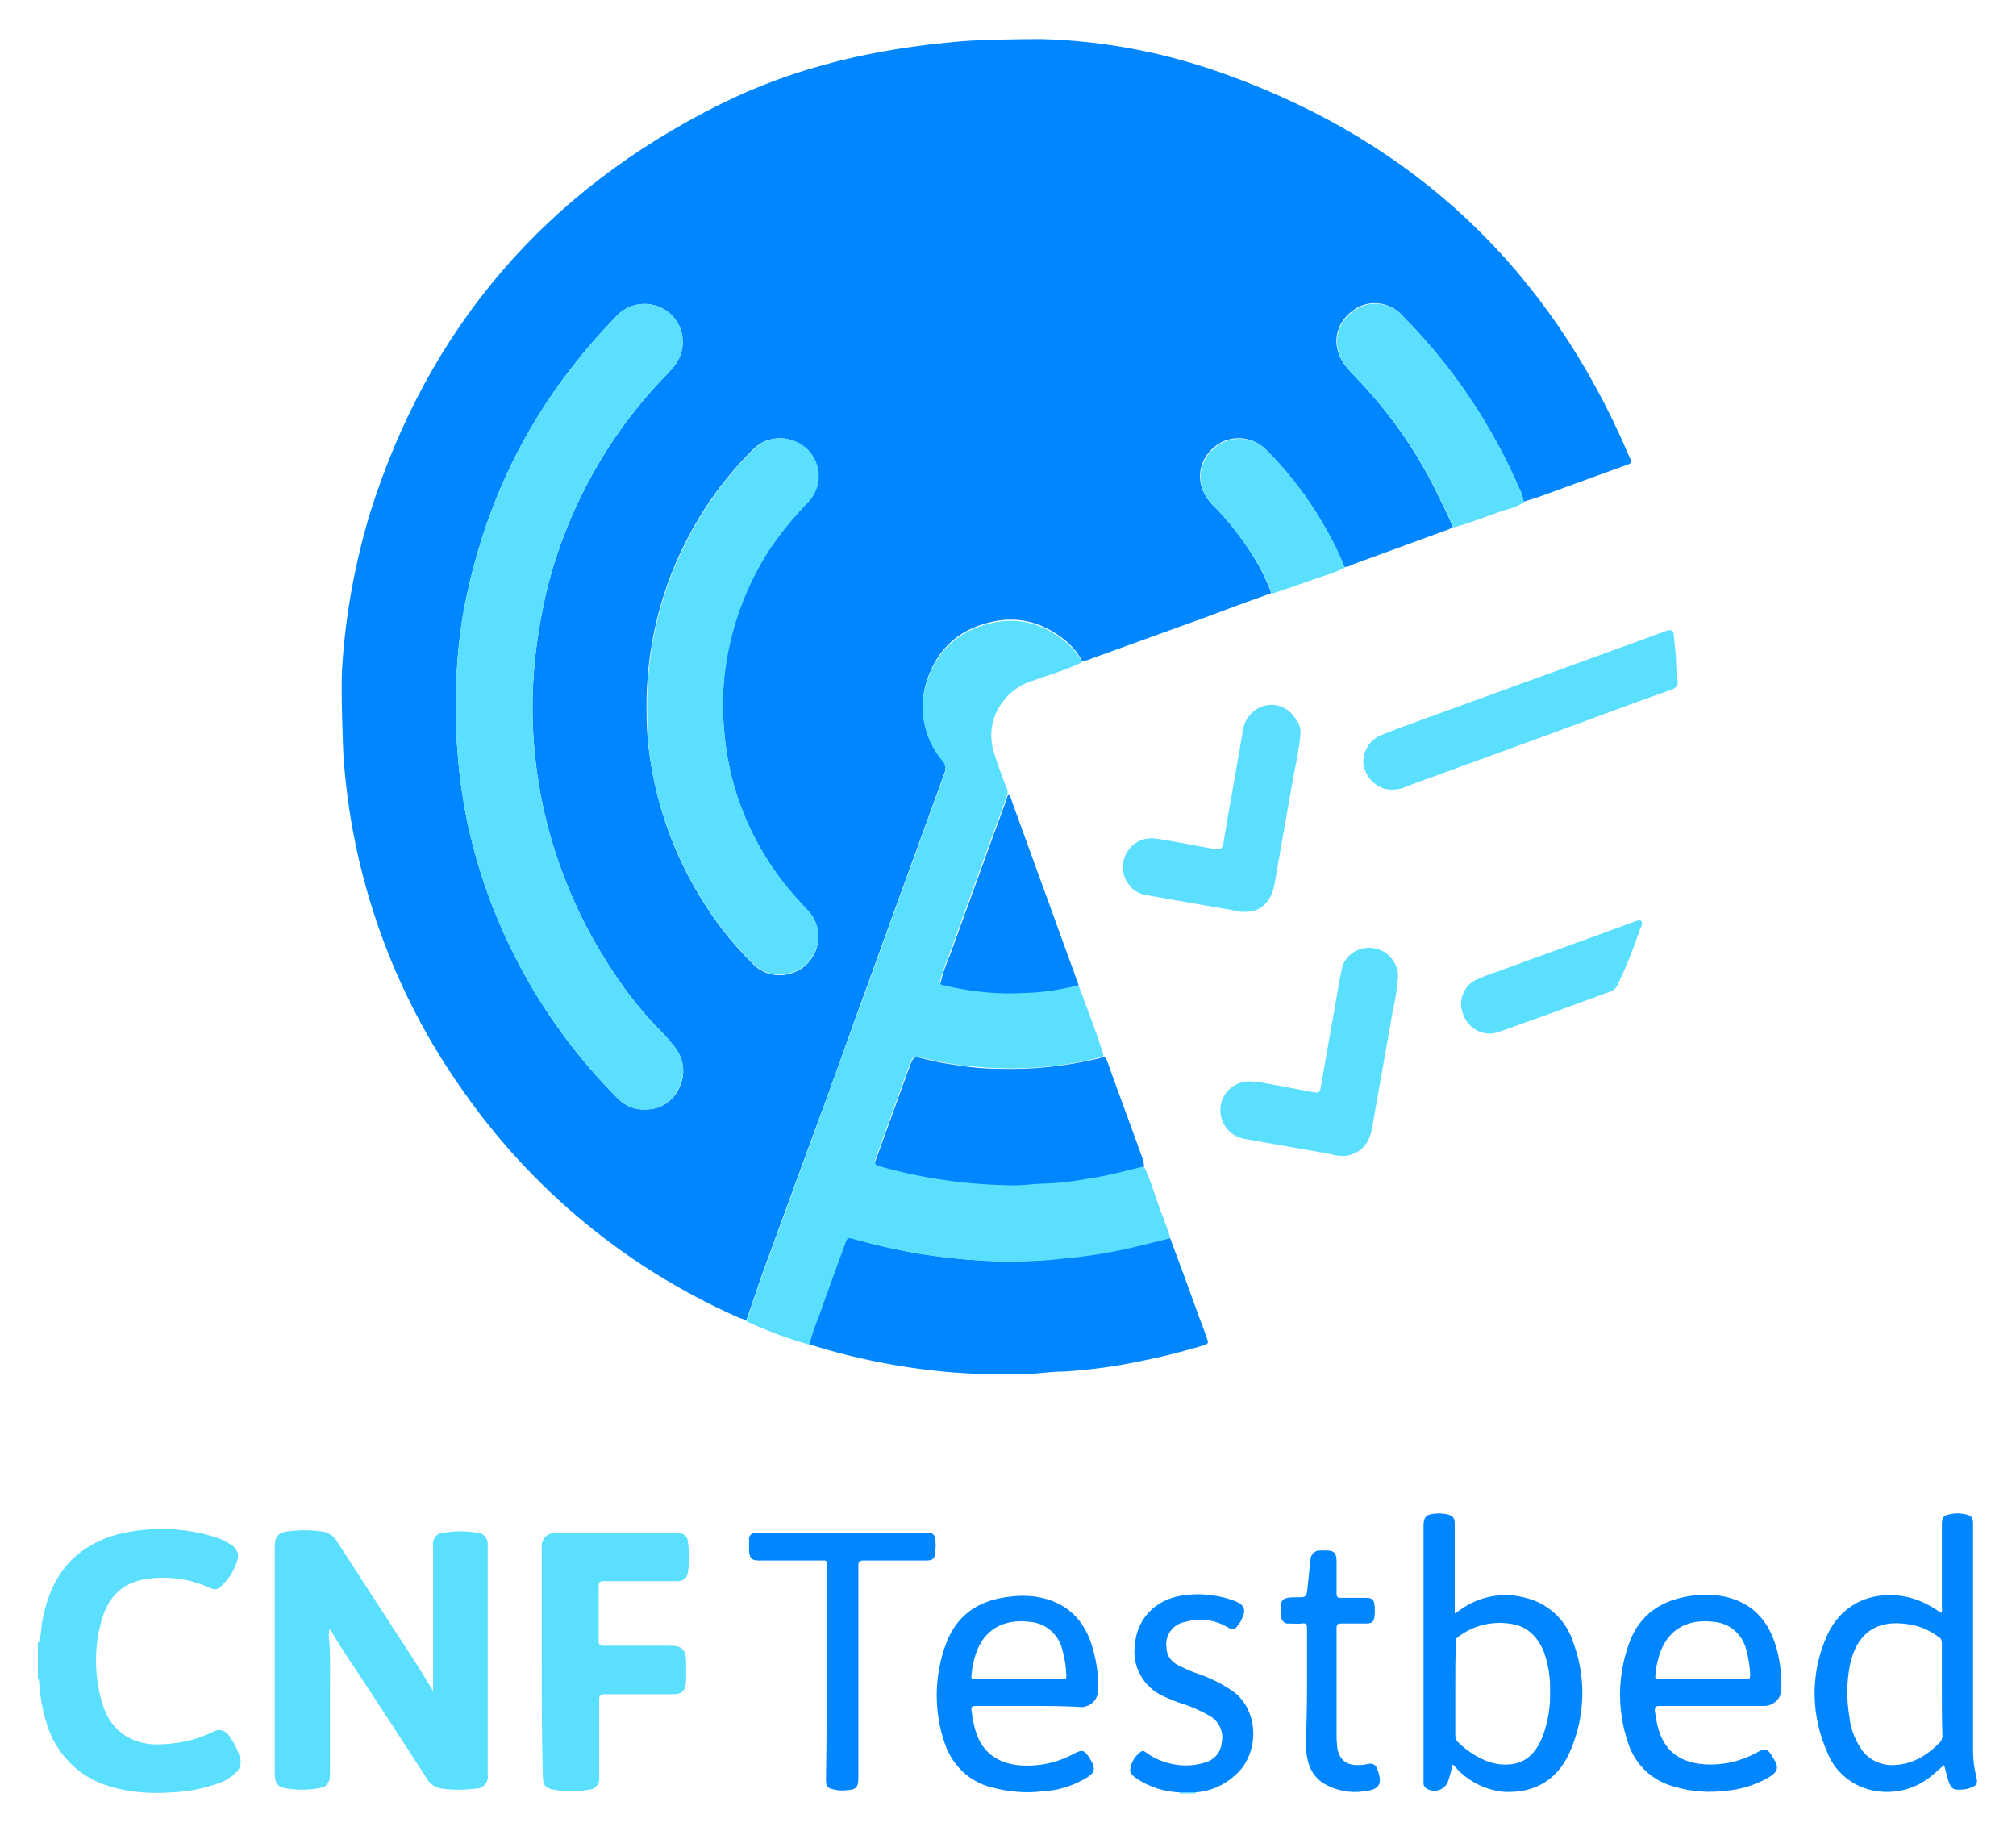
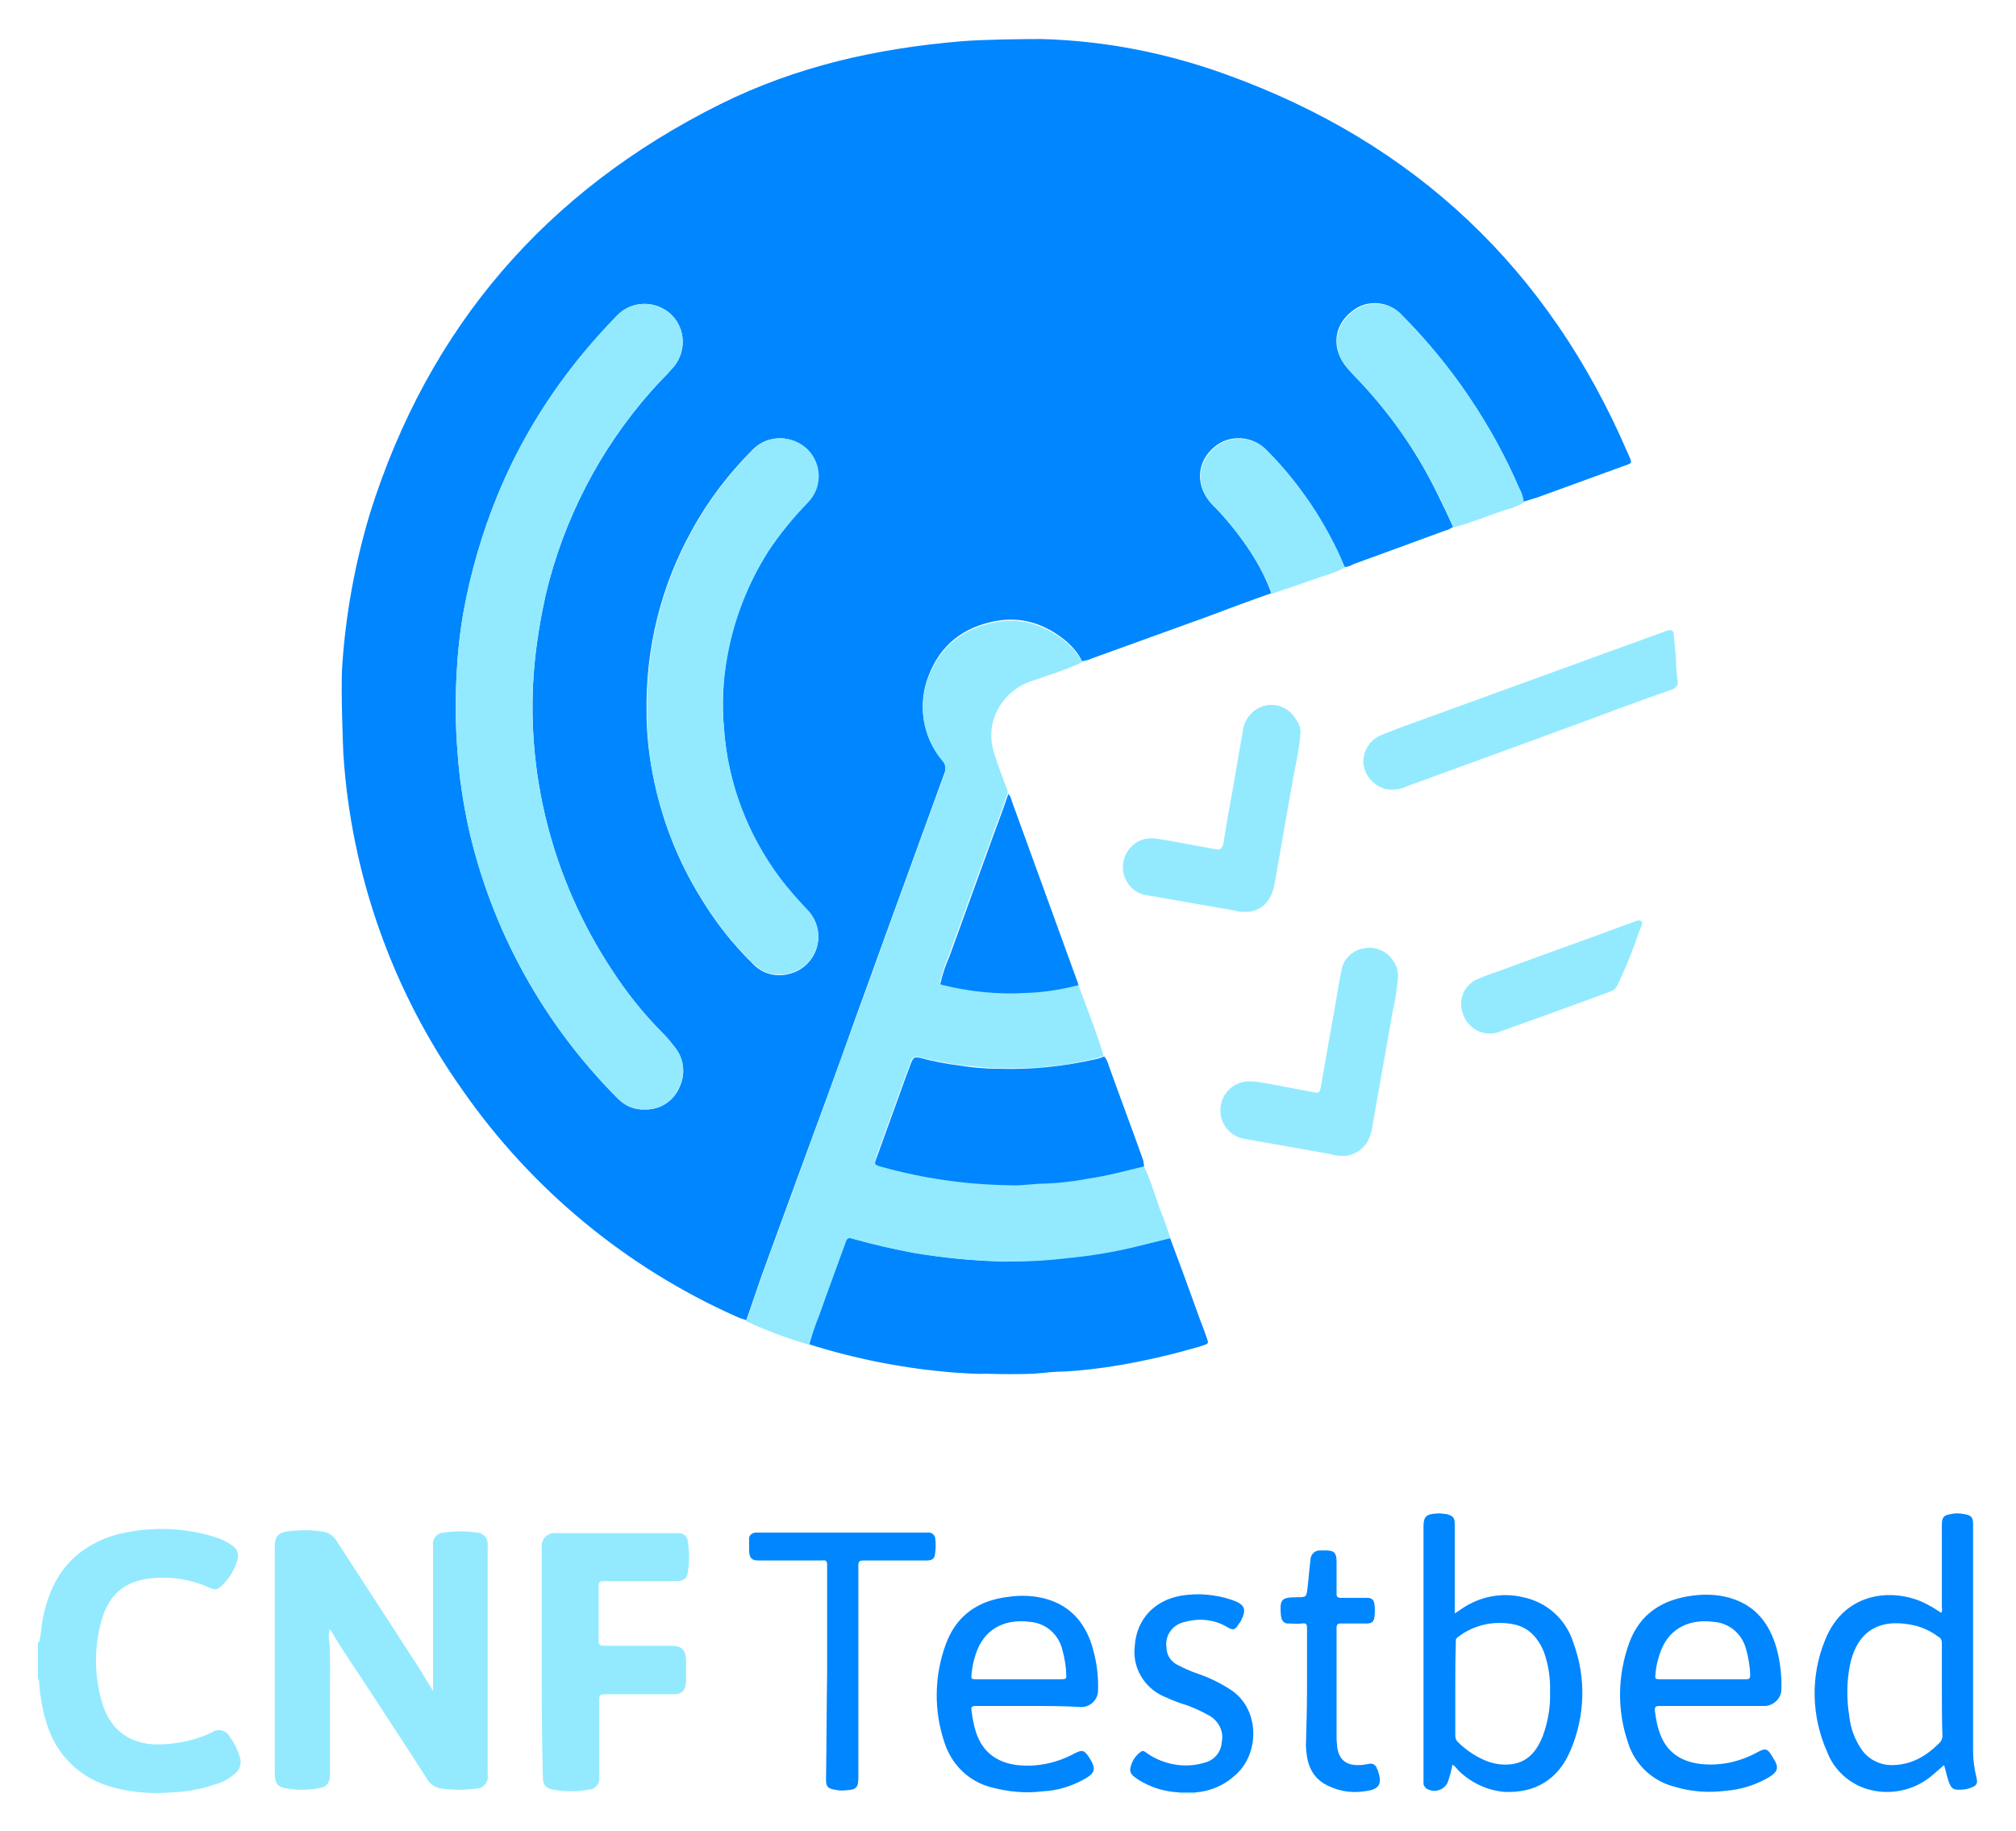
<svg xmlns="http://www.w3.org/2000/svg" version="1.1" id="Layer_1" x="0px" y="0px" viewBox="0 0 361.7 328.4" style="enable-background:new 0 0 361.7 328.4;" xml:space="preserve">
  <style type="text/css">
- 	.st0{fill:#5BDFFF;}
+ 	.st0{fill:#93EAFF;}
	.st1{fill:#0086FF;}
	.st2{fill:none;}
</style>
  <path class="st0" d="M7,294.6c0.3-1.1,0.4-2.2,0.5-3.3c0.8-4.6,2.4-8.9,6-12.1c2.5-2.2,5.7-3.7,9-4.3c5.4-1.1,10.9-0.8,16.1,0.8  c1,0.3,2,0.8,2.9,1.4c1.1,0.6,1.5,1.9,1,3c-0.5,1.6-1.4,3-2.5,4.1c-1,1-1.3,1.1-2.6,0.5c-2.7-1.2-5.7-1.8-8.7-1.7  c-5.6,0.1-9.3,2.4-10.7,8.5c-1.2,4.8-1,9.8,0.5,14.5c1.5,4.4,4.9,6.8,9.5,6.9c3.5,0,7-0.7,10.1-2.2c1-0.7,2.3-0.4,3,0.6  c0,0.1,0.1,0.1,0.1,0.2c0.9,1.2,1.5,2.5,1.9,3.9c0.2,0.8,0,1.7-0.6,2.4c-1,1-2.3,1.8-3.7,2.2c-2.6,0.9-5.3,1.4-8,1.5  c-3.8,0.3-7.6,0-11.2-1.1c-5.4-1.6-9.6-5.8-11.2-11.2c-0.8-2.4-1.2-5-1.4-7.5c0-0.2,0.1-0.4-0.2-0.5V294.6z M214.5,321.5  c0,0.1,0,0.1,0,0.2h-2.9c0,0,0-0.1,0-0.1c0,0,0,0,0-0.1C212.6,321.5,213.5,321.5,214.5,321.5L214.5,321.5z M77.7,303.3v-4.9  c0-7,0-14.1,0-21.1c-0.2-1.1,0.5-2.2,1.7-2.4c0.1,0,0.2,0,0.3,0c1.9-0.3,3.9-0.3,5.8,0c1.2,0,2.1,1,2,2.2c0,0.1,0,0.2,0,0.2  c0,13.7,0,27.4,0,41.1c0.2,1.1-0.6,2.2-1.7,2.4c-0.1,0-0.2,0-0.3,0c-2.1,0.3-4.3,0.3-6.4,0c-1.1-0.2-2.1-0.9-2.6-1.9  c-3.5-5.5-7.1-10.9-10.6-16.3c-2.2-3.4-4.5-6.6-6.5-10.1c-0.1-0.1-0.2-0.2-0.3-0.3c-0.1,0.8-0.2,1.6,0,2.3c0.2,3.1,0.1,6.2,0.1,9.4  c0,4.8,0,9.6,0,14.3c0,1.7-0.6,2.4-2.3,2.6c-1.8,0.3-3.6,0.3-5.4,0c-1.6-0.2-2.2-0.9-2.2-2.6c0-13.6,0-27.3,0-40.9  c0-1.6,0.6-2.4,2.2-2.6c2.1-0.3,4.2-0.3,6.2,0c1.1,0.1,2.1,0.7,2.7,1.7c4.9,7.5,9.7,15,14.6,22.5C75.9,300.4,76.8,301.8,77.7,303.3z   M97.2,298.1c0-6.8,0-13.6,0-20.4c-0.1-0.7,0.1-1.4,0.6-2c0.5-0.5,1.2-0.8,1.9-0.7c7.3,0,14.6,0,21.9,0c0.9-0.1,1.7,0.5,1.8,1.4v0  l0,0c0.3,1.9,0.3,3.8,0,5.7c-0.2,1.1-0.8,1.5-2,1.5c-4.4,0-8.7,0-13.1,0c-0.7,0-0.9,0.2-0.9,0.9c0,3.3,0,6.5,0,9.8  c0,0.7,0.2,0.9,0.9,0.9c4,0,8.1,0,12.1,0c1.9,0,2.6,0.7,2.7,2.6c0,1.3,0,2.5,0,3.8c-0.1,1.7-0.8,2.3-2.4,2.3c-4.1,0-8.1,0-12.2,0  c-0.8,0-1,0.2-1,1c0,4.6,0,9.2,0,13.8c0.2,1.1-0.6,2.1-1.6,2.3c-0.1,0-0.1,0-0.2,0c-2.1,0.4-4.3,0.4-6.5,0c-1.4-0.3-1.8-0.9-1.8-2.3  C97.2,311.7,97.2,304.9,97.2,298.1L97.2,298.1z" />
  <path class="st1" d="M348.3,289.3c0.1-0.3,0.2-0.6,0.1-0.9c0-5,0-10,0-14.9c0-1.3,0.3-1.7,1.5-1.9c0.8-0.2,1.7-0.2,2.6,0  c1.2,0.2,1.5,0.6,1.5,1.8c0,5,0,10,0,15c0,8.5,0,17.1,0,25.6c0,1.6,0.2,3.2,0.6,4.8c0.3,1.2,0,1.5-1.1,1.9c-0.5,0.2-1.1,0.3-1.6,0.3  c-1.4,0.1-1.8-0.1-2.3-1.5c-0.3-0.9-0.5-1.9-0.8-2.9c-0.8,0.7-1.5,1.3-2.2,1.9c-3.2,2.7-7.6,3.6-11.6,2.4c-3.3-1-6-3.5-7.2-6.7  c-2.8-6.3-3-13.5-0.4-19.9c3.6-9.3,13.1-9.5,18.6-6.4C346.8,288.3,347.5,288.8,348.3,289.3L348.3,289.3z M348.4,303  c0-2.8,0-5.6,0-8.3c0-0.5-0.2-0.9-0.6-1.1c-1.2-0.9-2.6-1.6-4.1-2c-5.9-1.4-10.4,0.4-11.8,7.1c-0.6,3-0.6,6.2-0.1,9.2  c0.2,2,0.9,3.9,2,5.6c1.2,2,3.5,3.2,5.9,3.1c3.4-0.1,6-1.7,8.3-4c0.3-0.3,0.5-0.8,0.5-1.2C348.4,308.5,348.4,305.7,348.4,303  L348.4,303z M260.6,316.5c-0.2,1.1-0.5,2.2-0.9,3.3c-0.7,1.3-2.3,1.8-3.6,1.1c-0.1,0-0.2-0.1-0.3-0.2c-0.2-0.2-0.4-0.5-0.4-0.7  c0-0.3,0-0.7,0-1c0-15.1,0-30.2,0-45.3c0-1.6,0.5-2.1,2.1-2.2c0.7-0.1,1.4,0,2.1,0.1c1.1,0.3,1.4,0.6,1.4,1.8c0,5,0,10,0,15v1  c0.6-0.4,1.1-0.7,1.5-1c3.2-2.1,7.1-2.8,10.8-1.9c4.3,0.9,7.7,4,9,8.2c2.3,6.2,2.1,13.1-0.5,19.2c-2.2,5.3-6.4,7.8-12,7.5  c-3.1-0.3-6-1.7-8.2-3.9C261.3,317.1,261,316.8,260.6,316.5z M261.1,302.9c0,2.8,0,5.6,0,8.4c0,0.4,0.1,0.8,0.4,1.1  c1.4,1.4,3,2.5,4.8,3.3c1.6,0.7,3.4,1,5.2,0.7c2.8-0.5,4.3-2.5,5.3-5c0.9-2.5,1.4-5.2,1.3-7.9c0.1-2.5-0.3-4.9-1.1-7.2  c-1-2.4-2.6-4.3-5.2-4.9c-3.6-0.8-7.4,0-10.3,2.3c-0.4,0.3-0.3,0.6-0.3,1C261.1,297.4,261.1,300.1,261.1,302.9L261.1,302.9z   M184.9,306c-3.3,0-6.6,0-9.9,0c-0.6,0-0.8,0.2-0.7,0.8c0.2,1.6,0.5,3.2,1.1,4.7c1.3,3.1,3.8,4.7,7.1,5.1c3.6,0.4,7.2-0.4,10.3-2.1  c1.4-0.7,1.7-0.6,2.6,0.7c1.3,2.1,1.2,2.8-1,4c-2.2,1.2-4.7,2-7.3,2.1c-3.1,0.4-6.2,0.1-9.2-0.7c-4-1-7.1-4-8.4-7.9  c-2-5.8-1.9-12.1,0.2-17.8c1.9-5.2,5.9-7.9,11.4-8.5c2.2-0.3,4.5-0.2,6.6,0.4c4.6,1.3,7.2,4.6,8.4,9c0.7,2.5,1,5,0.9,7.6  c-0.1,1.5-1.3,2.7-2.9,2.8C191.2,306,188,306,184.9,306L184.9,306z M182.8,301.2c2.6,0,5.2,0,7.8,0c0.5,0,0.8-0.1,0.7-0.7  c0-1.5-0.3-3.1-0.7-4.6c-0.7-2.8-3-4.8-5.9-5c-4-0.5-7.6,0.9-9.3,4.9c-0.6,1.5-1,3.1-1.1,4.7c-0.1,0.6,0.1,0.7,0.7,0.7  C177.6,301.2,180.2,301.2,182.8,301.2L182.8,301.2z M307.5,306c-3.3,0-6.5,0-9.8,0c-0.7,0-0.8,0.2-0.8,0.8c0.2,1.6,0.5,3.2,1.1,4.6  c1.3,3.1,3.8,4.6,7.1,5c3.6,0.4,7.1-0.4,10.2-2.1c1.5-0.8,1.8-0.7,2.7,0.8c1.3,2,1.1,2.7-1,3.9c-2.2,1.2-4.7,2-7.3,2.2  c-3.1,0.4-6.2,0.2-9.2-0.7c-4-1-7.2-4-8.4-7.9c-2-5.8-1.9-12.1,0.2-17.9c1.9-5.2,5.9-7.8,11.4-8.5c2.2-0.3,4.5-0.2,6.6,0.4  c4.6,1.3,7.1,4.5,8.4,8.9c0.7,2.5,1,5.1,0.9,7.7c-0.1,1.5-1.4,2.7-2.9,2.8C313.8,306,310.7,306,307.5,306z M305.5,301.2  c2.6,0,5.2,0,7.8,0c0.5,0,0.7-0.1,0.7-0.7c0-1.5-0.3-3.1-0.7-4.6c-0.7-2.8-3-4.8-5.9-5c-4-0.5-7.6,0.9-9.3,4.9  c-0.6,1.5-1,3.1-1.1,4.7c-0.1,0.6,0.1,0.7,0.7,0.7C300.3,301.2,302.9,301.2,305.5,301.2L305.5,301.2z M148.4,300  c0-6.4,0-12.9,0-19.3c0-0.7-0.2-0.9-0.9-0.8c-3.8,0-7.6,0-11.4,0c-1.2,0-1.6-0.4-1.7-1.6c0-0.7,0-1.4,0-2.1  c-0.1-0.7,0.4-1.2,1.1-1.3c0.1,0,0.2,0,0.3,0c10.2,0,20.4,0,30.7,0c0.6-0.1,1.2,0.4,1.3,1c0,0,0,0.1,0,0.1c0.1,0.8,0.1,1.6,0,2.4  c-0.1,1.2-0.4,1.5-1.7,1.5c-3.7,0-7.4,0-11.2,0c-0.7,0-0.9,0.2-0.9,0.9c0,12.7,0,25.4,0,38.1c0,1.7-0.4,2.1-2,2.2  c-0.8,0.1-1.5,0.1-2.3-0.1c-1.2-0.2-1.5-0.6-1.5-1.8C148.3,312.8,148.3,306.4,148.4,300L148.4,300z M214.5,321.5c-1,0-1.9,0-2.9,0  c-2.6-0.1-5.2-0.9-7.4-2.3c-0.7-0.5-1.6-1-1.4-2c0.2-1.2,0.9-2.3,1.9-3c0.4-0.3,0.7,0,1,0.2c1.5,1.1,3.3,1.8,5.1,2.1  c1.7,0.3,3.5,0.2,5.2-0.3c1.8-0.4,3.1-1.9,3.2-3.7c0.4-1.9-0.5-3.7-2.1-4.7c-1.6-0.9-3.3-1.7-5-2.2c-1.2-0.4-2.4-0.9-3.5-1.4  c-3.4-1.6-5.5-5.2-5-9c0.3-4.7,3.5-8.2,8.4-9c3-0.5,6.2-0.2,9.1,0.8c2.3,0.8,2.6,1.7,1.5,3.8c-0.1,0.2-0.2,0.3-0.3,0.4  c-0.7,1.2-1,1.3-2.2,0.6c-2.2-1.3-4.9-1.6-7.4-0.9c-2.3,0.4-3.8,2.5-3.4,4.7c0,0.1,0,0.1,0,0.2c0.1,1.2,0.8,2.2,1.9,2.8  c1.2,0.6,2.4,1.2,3.7,1.6c2,0.7,3.9,1.6,5.6,2.7c5.6,3.3,5.7,11.8,0.9,15.7C219.5,320.3,217.1,321.3,214.5,321.5z M234.5,302.6  c0-3.5,0-7,0-10.6c0-0.7-0.2-0.9-0.9-0.8c-0.8,0.1-1.6,0-2.4,0c-0.6,0.1-1.2-0.4-1.3-1v0l0,0c0-0.2-0.1-0.4-0.1-0.6  c-0.2-2.7,0.1-3.1,2.8-3.1c1.8,0,1.8,0,2-1.8c0.2-1.6,0.3-3.2,0.5-4.8c0-1,0.7-1.8,1.7-1.8c0.1,0,0.1,0,0.2,0c0.3,0,0.6,0,0.9,0  c1.5,0,1.9,0.5,1.9,2c0,1.9,0,3.8,0,5.8c0,0.5,0.2,0.7,0.7,0.7c1.6,0,3.1,0,4.7,0c0.9,0,1.3,0.3,1.4,1.2c0.1,0.7,0.1,1.5,0,2.2  c-0.1,0.9-0.5,1.2-1.4,1.2c-1.5,0-3.1,0-4.6,0c-0.6,0-0.8,0.2-0.8,0.8c0,6.6,0,13.2,0,19.8c0,0.5,0.1,1,0.1,1.5  c0.3,2.3,1.6,3.4,4,3.3c0.5,0,1.1-0.1,1.6-0.2c0.6-0.2,1.3,0.1,1.5,0.7c0,0.1,0,0.1,0.1,0.2c1,2.6,0.5,3.7-2.3,4  c-2.5,0.4-5.1-0.1-7.3-1.4c-2.5-1.6-3.1-4.1-3.2-6.8C234.4,309.6,234.5,306.1,234.5,302.6L234.5,302.6z" />
  <path class="st2" d="M137.9,99c2.1-3.1,4.4-6.1,7.1-8.8c1.3-1.2,2-3,2-4.8c0-3.8-3.1-6.8-6.9-6.8c-1.8,0-3.5,0.7-4.8,2  c-4.3,4.2-8,9.1-10.9,14.4c-5.6,10-8.4,21.3-8.2,32.8v0c0,3.7,0.3,7.4,1.1,11c1.5,7.9,4.4,15.4,8.6,22.2c2.6,4.3,5.8,8.2,9.3,11.8  c1.7,1.9,4.4,2.6,6.9,1.8c3.6-1.1,5.7-4.9,4.6-8.6c-0.3-1.1-0.9-2.1-1.7-2.9c-1.7-1.8-3.4-3.7-4.9-5.7c-5.8-7.7-9.3-17-10-26.7  c-0.4-4.3-0.2-8.7,0.6-12.9C131.7,111.2,134.2,104.8,137.9,99L137.9,99z" />
  <path class="st2" d="M118.7,185.4c-3.3-3.4-6.3-7.2-9-11.2C99,158,94.1,138.6,95.9,119.2c0.4-4.2,1.1-8.3,2-12.4  c3.2-13.5,9.7-26.1,18.9-36.5c1.3-1.4,2.6-2.7,3.8-4.1c2.6-2.7,2.6-7.1-0.2-9.7c-2.7-2.6-7.1-2.6-9.7,0.2c0,0-0.1,0.1-0.1,0.1  c-3,3.1-5.8,6.3-8.4,9.7c-5.3,6.9-9.7,14.5-13,22.6c-2.7,6.6-4.7,13.4-6,20.5c-0.7,3.9-1.2,7.8-1.3,11.7c-0.2,4.6-0.1,9.2,0.2,13.8  c0.4,4.4,1,8.8,1.9,13.2c4.1,18.5,13.4,35.5,26.9,48.9c1.2,1.3,3,2,4.8,1.9c2.8,0.1,5.3-1.6,6.3-4.2c1.1-2.4,0.6-5.2-1.2-7.1  C120.1,186.9,119.5,186.1,118.7,185.4z" />
  <path class="st2" d="M118.7,185.4c-3.3-3.4-6.3-7.2-9-11.2C99,158,94.1,138.6,95.9,119.2c0.4-4.2,1.1-8.3,2-12.4  c3.2-13.5,9.7-26.1,18.9-36.5c1.3-1.4,2.6-2.7,3.8-4.1c2.6-2.7,2.6-7.1-0.2-9.7c-2.7-2.6-7.1-2.6-9.7,0.2c0,0-0.1,0.1-0.1,0.1  c-3,3.1-5.8,6.3-8.4,9.7c-5.3,6.9-9.7,14.5-13,22.6c-2.7,6.6-4.7,13.4-6,20.5c-0.7,3.9-1.2,7.8-1.3,11.7c-0.2,4.6-0.1,9.2,0.2,13.8  c0.4,4.4,1,8.8,1.9,13.2c4.1,18.5,13.4,35.5,26.9,48.9c1.2,1.3,3,2,4.8,1.9c2.8,0.1,5.3-1.6,6.3-4.2c1.1-2.4,0.6-5.2-1.2-7.1  C120.1,186.9,119.5,186.1,118.7,185.4z" />
  <path class="st2" d="M137.9,99c2.1-3.1,4.4-6.1,7.1-8.8c1.3-1.2,2-3,2-4.8c0-3.8-3.1-6.8-6.9-6.8c-1.8,0-3.5,0.7-4.8,2  c-4.3,4.2-8,9.1-10.9,14.4c-5.6,10-8.4,21.3-8.2,32.8v0c0,3.7,0.3,7.4,1.1,11c1.5,7.9,4.4,15.4,8.6,22.2c2.6,4.3,5.8,8.2,9.3,11.8  c1.7,1.9,4.4,2.6,6.9,1.8c3.6-1.1,5.7-4.9,4.6-8.6c-0.3-1.1-0.9-2.1-1.7-2.9c-1.7-1.8-3.4-3.7-4.9-5.7c-5.8-7.7-9.3-17-10-26.7  c-0.4-4.3-0.2-8.7,0.6-12.9C131.7,111.2,134.2,104.8,137.9,99L137.9,99z" />
  <path class="st1" d="M292.1,81.4c-14.2-33.1-38.2-55.8-72-68c-10.7-3.9-21.9-6.1-33.3-6.4C183.2,7,176,7.1,172.5,7.4  c-15.3,1.3-29.6,4.5-43.3,11.3c-31.3,15.6-52.3,40-62.8,73.3c-2.7,9-4.4,18.2-5,27.5c-0.3,4.1,0.2,15.7,0.2,15.7  C63,157,70.5,178,83.1,195.7c12.3,17.6,29.2,31.6,48.9,40.4c0.6,0.3,1.3,0.5,1.9,0.7c1-2.8,1.9-5.6,2.9-8.4  c2.1-5.8,4.3-11.7,6.4-17.5c3.5-9.5,7-19,10.4-28.6c2.5-6.8,4.9-13.6,7.4-20.4c2.8-7.7,5.6-15.4,8.4-23.1c0.4-0.9,0.3-1.9-0.4-2.6  c-3.5-4.2-4.4-9.9-2.4-15c2.1-5.5,6.2-8.7,12-9.8c4.9-0.9,9.1,0.6,12.8,3.7c1.1,1,2.1,2.1,2.7,3.5c0.6-0.1,1.2-0.2,1.8-0.5  c6.7-2.4,13.5-4.9,20.2-7.3c4-1.5,8-3,12-4.4c-1.2-3.3-2.9-6.3-4.9-9.1c-1.7-2.4-3.6-4.7-5.7-6.8c-2.9-3-2.9-7.1-0.2-9.8  c2.6-2.7,6.8-2.8,9.6-0.3c0.1,0.1,0.2,0.2,0.4,0.4c3.3,3.3,6.2,7,8.7,10.9c2,3.2,3.8,6.5,5.2,10c0.6,0,1.1-0.2,1.6-0.5  c5.5-2,11-4,16.4-6c0.5-0.1,1.1-0.4,1.5-0.7c-0.9-2-1.8-3.9-2.8-5.9c-3.3-6.8-7.5-13-12.5-18.6c-1.2-1.4-2.5-2.6-3.7-4  c-2.8-3.3-2.6-7.5,0.9-10.2c2.7-2.2,6.7-1.8,9,0.8c8.9,9,16,19.5,21,31.1c0.4,0.7,0.6,1.5,0.7,2.3c0.9-0.3,1.7-0.5,2.6-0.8  c5-1.8,10.1-3.7,15.1-5.5C293,83,292.9,83.2,292.1,81.4z M122,194.8c-1,2.6-3.5,4.3-6.3,4.2c-1.8,0.1-3.5-0.6-4.8-1.9  c-13.4-13.4-22.8-30.4-26.9-48.9c-0.9-4.3-1.6-8.7-1.9-13.2c-0.4-4.6-0.4-9.2-0.2-13.8c0.2-3.9,0.6-7.8,1.3-11.7  c1.3-7,3.3-13.9,6-20.5c3.3-8.1,7.7-15.7,13-22.6c2.6-3.4,5.4-6.6,8.4-9.7c2.6-2.8,6.9-2.9,9.7-0.4c2.8,2.6,2.9,6.9,0.4,9.7  c0,0-0.1,0.1-0.1,0.1c-1.2,1.4-2.6,2.7-3.8,4.1c-9.2,10.4-15.7,23-18.9,36.5c-0.9,4.1-1.6,8.3-2,12.4c-1.8,19.4,3.2,38.7,13.9,54.9  c2.6,4,5.6,7.8,9,11.2c0.7,0.7,1.4,1.5,2,2.3C122.6,189.6,123.1,192.4,122,194.8z M129.9,130.8c0.7,9.7,4.2,18.9,10,26.7  c1.5,2,3.2,3.9,4.9,5.7c2.7,2.7,2.7,7,0,9.7c-0.8,0.8-1.8,1.4-2.9,1.7c-2.5,0.8-5.2,0.1-6.9-1.8c-3.6-3.5-6.7-7.5-9.3-11.8  c-4.2-6.8-7.1-14.3-8.6-22.2c-0.7-3.6-1.1-7.3-1.1-11v0c-0.2-11.5,2.6-22.8,8.2-32.8c2.9-5.3,6.6-10.1,10.9-14.4  c2.7-2.7,7-2.6,9.7,0c1.3,1.3,2,3,2,4.8c0,1.8-0.7,3.5-2,4.8c-2.6,2.7-5,5.6-7.1,8.8c-3.6,5.7-6.1,12.1-7.3,18.8  C129.7,122.1,129.5,126.5,129.9,130.8L129.9,130.8z M171.3,246.2c-8.9-0.7-17.7-2.4-26.2-5.1c0.5-1.8,1.1-3.6,1.8-5.3  c1.5-4.2,3-8.5,4.6-12.7c0.4-1.2,0.5-1.2,1.7-0.9c3.6,1,7.3,1.9,10.9,2.5c5,0.9,10.1,1.4,15.2,1.5c4,0.1,8-0.1,11.9-0.6  c4.2-0.4,8.4-1.1,12.6-2.1c2-0.5,4.1-1,6.1-1.5c1.7,4.5,3.4,9.1,5,13.6c0.4,1.2,0.9,2.3,1.3,3.5c0.7,2.1,1,1.8-1.2,2.5  c-3.5,1-7,1.9-10.6,2.6c-4.3,0.9-8.7,1.5-13.2,1.8c-1.9,0-3.4,0.2-5.7,0.4c-2.2,0.1-6.3,0.1-8.6,0  C175.1,246.5,173.3,246.3,171.3,246.2L171.3,246.2z" />
  <path class="st0" d="M210,222.1c-2,0.5-4.1,1-6.1,1.5c-4.1,1-8.3,1.7-12.6,2.1c-4,0.5-7.9,0.6-11.9,0.6c-5.1-0.2-10.2-0.7-15.2-1.5  c-3.7-0.7-7.3-1.5-10.9-2.5c-1.2-0.4-1.3-0.3-1.7,0.9c-1.5,4.2-3.1,8.4-4.6,12.7c-0.7,1.7-1.3,3.5-1.8,5.3  c-3.9-1.1-7.6-2.5-11.3-4.2c1-2.8,1.9-5.6,2.9-8.4c2.1-5.8,4.3-11.7,6.4-17.5c3.5-9.5,6.9-19,10.4-28.6c2.5-6.8,4.9-13.6,7.4-20.4  c2.8-7.7,5.6-15.4,8.4-23.1c0.4-0.9,0.3-1.9-0.4-2.6c-3.5-4.2-4.4-9.9-2.4-15c2.1-5.5,6.2-8.7,12-9.8c4.9-0.9,9.1,0.6,12.8,3.7  c1.1,1,2.1,2.1,2.7,3.5c-2.9,1.4-6,2.3-9.1,3.4c-2.5,0.8-4.6,2.6-5.9,4.9c-1.4,2.5-1.6,5.4-0.7,8.1c0.6,2,1.4,4,2.1,5.9  c0.2,0.4,0.3,0.8,0.3,1.1c-0.8,2.6-1.8,5-2.7,7.5c-2.6,7.2-5.2,14.3-7.8,21.5c-0.7,1.7-1.3,3.4-1.7,5.1c0.2,0.1,0.4,0.2,0.5,0.2  c4.9,1.2,9.9,1.6,14.9,1.4c3.2-0.1,6.3-0.6,9.4-1.4c1.6,4.3,3.3,8.5,4.6,12.9c-0.5,0.2-1.1,0.4-1.6,0.5c-5.7,1.4-11.6,1.9-17.4,1.7  c-2.4-0.1-4.8-0.3-7.1-0.6c-2.2-0.3-4.5-0.8-6.7-1.3c-1.3-0.3-1.4-0.2-1.9,1c-0.3,0.9-0.7,1.8-1,2.7c-1.7,4.7-3.4,9.4-5.1,14.1  c-0.4,1.3-0.4,1.3,0.9,1.7c7.6,2.1,15.4,3.2,23.2,3.3c2.1,0,4.1-0.3,6.1-0.3c2.6-0.1,5.2-0.4,7.8-0.9c3.4-0.5,6.7-1.4,10-2.2  c1.2,2.5,2,5.2,2.9,7.8C208.9,218.7,209.4,220.4,210,222.1L210,222.1z" />
  <path class="st1" d="M205.3,209.2c-3.3,0.8-6.6,1.7-10,2.2c-2.6,0.5-5.2,0.8-7.8,0.9c-2.1,0-4.1,0.4-6.1,0.3  c-7.9-0.1-15.7-1.2-23.2-3.3c-1.4-0.4-1.4-0.4-0.9-1.7c1.7-4.7,3.4-9.4,5.1-14.1c0.3-0.9,0.7-1.8,1-2.7c0.5-1.2,0.6-1.3,1.9-1  c2.2,0.6,4.4,1,6.7,1.3c2.4,0.4,4.7,0.6,7.1,0.6c5.9,0.2,11.7-0.4,17.4-1.7c0.6-0.1,1.1-0.3,1.6-0.5c0.3,0.3,0.5,0.7,0.6,1  c2.1,5.9,4.3,11.7,6.4,17.6C205.2,208.5,205.2,208.9,205.3,209.2L205.3,209.2z" />
  <path class="st0" d="M301,122.1c0.1,0.9-0.3,1.3-1.1,1.6c-5.7,2-11.4,4.1-17,6.2c-10.1,3.7-20.2,7.4-30.4,11.1  c-1.2,0.6-2.6,0.8-4,0.5c-2.1-0.6-3.6-2.4-3.9-4.5c-0.1-2.1,1-4.1,2.9-5c1.1-0.5,2.3-0.9,3.5-1.4c15.9-5.8,31.7-11.5,47.6-17.3  c0.2-0.1,0.4-0.2,0.6-0.2c0.7-0.2,1.1,0,1.1,0.8c0.1,1.4,0.3,2.8,0.4,4.3C300.7,119.4,300.8,120.8,301,122.1z M260.8,94.6  c-0.9-2-1.8-3.9-2.8-5.9c-3.3-6.8-7.5-13-12.5-18.6c-1.2-1.4-2.5-2.6-3.7-4c-2.8-3.3-2.6-7.5,0.9-10.2c2.7-2.2,6.7-1.8,9,0.8  c8.9,9,16,19.5,21,31.1c0.4,0.7,0.6,1.5,0.7,2.3c-1.1,0.7-2.2,1.1-3.4,1.4C266.9,92.5,263.9,93.8,260.8,94.6z M233.3,131.8  c-0.2,2.6-0.8,5.2-1.3,7.8c-1.1,6.3-2.2,12.6-3.3,18.8c-0.5,2.9-1.9,4.6-4.3,5.1c-1,0.1-2.1,0.1-3-0.2c-5.2-0.9-10.3-1.8-15.5-2.7  c-1.9-0.2-3.4-1.5-4.1-3.2c-1-2.7,0.3-5.6,2.9-6.7c0.8-0.3,1.7-0.4,2.6-0.3c3.4,0.5,6.7,1.2,10.1,1.8c0.2,0,0.4,0.1,0.7,0.1  c0.8,0.2,1.2-0.1,1.4-1c0.5-3.3,1.1-6.6,1.7-9.9c0.6-3.5,1.2-7,1.8-10.4c0.2-1.7,1.3-3.2,2.8-4c2.5-1.3,5.5-0.3,6.8,2.2  C233.2,129.9,233.4,130.9,233.3,131.8L233.3,131.8z M250.8,175.5c-0.2,1.9-0.4,3.8-0.9,5.7c-1.2,7-2.5,14-3.7,21  c-0.5,2.9-1.9,4.5-4.5,5.1c-1,0.1-2.1,0-3-0.3c-5.1-0.9-10.2-1.8-15.3-2.7c-2.8-0.4-4.8-3-4.4-5.9c0.4-2.8,3-4.8,5.9-4.4  c0,0,0.1,0,0.1,0c0.1,0,0.2,0,0.2,0c2.1,0.3,4.1,0.7,6.2,1.1c1.4,0.3,2.8,0.5,4.2,0.8c1.1,0.2,1.2,0.1,1.4-1.1  c0.9-5.1,1.8-10.2,2.7-15.3c0.3-1.8,0.6-3.7,1-5.5c0.3-2,2-3.6,4-3.9c2.1-0.4,4.2,0.5,5.3,2.3C250.7,173.4,250.9,174.5,250.8,175.5  L250.8,175.5z" />
  <path class="st1" d="M193.5,176.7c-3.1,0.8-6.2,1.3-9.4,1.4c-5,0.3-10-0.2-14.9-1.4c-0.2,0-0.3-0.1-0.5-0.2c0.4-1.8,1-3.5,1.7-5.1  c2.6-7.2,5.2-14.3,7.8-21.5c0.9-2.5,1.9-5,2.7-7.5c0.3,0.3,0.5,0.7,0.6,1.2c3.9,10.7,7.8,21.5,11.7,32.2  C193.3,176,193.4,176.3,193.5,176.7L193.5,176.7z" />
  <path class="st0" d="M228.2,106.5c-1.2-3.3-2.9-6.3-4.9-9.1c-1.7-2.4-3.6-4.7-5.7-6.8c-2.9-3-2.9-7.1-0.2-9.8  c2.6-2.7,6.8-2.8,9.6-0.3c0.1,0.1,0.2,0.2,0.4,0.4c3.3,3.3,6.2,7,8.7,10.9c2,3.2,3.8,6.5,5.2,10c-1.3,0.7-2.7,1.2-4.1,1.6  C234.1,104.5,231.2,105.5,228.2,106.5L228.2,106.5z M294.5,165.2c0.3,0.6-0.1,1.1-0.3,1.6c-1.1,3.3-2.4,6.5-3.9,9.7  c-0.3,0.7-0.8,1.2-1.5,1.4c-6.5,2.4-13.1,4.8-19.6,7.1c-2.6,1.1-5.5-0.2-6.6-2.8c-0.1-0.3-0.2-0.6-0.3-0.9c-0.6-2.2,0.5-4.6,2.6-5.6  c1.2-0.5,2.4-1,3.7-1.4c8.1-3,16.3-5.9,24.4-8.9C293.4,165.3,293.9,164.9,294.5,165.2z M115.7,199c-1.8,0.1-3.5-0.6-4.8-1.9  c-13.4-13.4-22.8-30.4-26.9-48.9c-0.9-4.3-1.6-8.7-1.9-13.2c-0.4-4.6-0.4-9.2-0.2-13.8c0.2-3.9,0.6-7.8,1.3-11.7  c1.3-7,3.3-13.9,6-20.5c3.3-8.1,7.7-15.7,13-22.6c2.6-3.4,5.4-6.6,8.4-9.7c2.6-2.8,6.9-2.9,9.7-0.4s2.9,6.9,0.4,9.7  c0,0-0.1,0.1-0.1,0.1c-1.2,1.4-2.6,2.7-3.8,4.1c-9.2,10.4-15.7,23-18.9,36.5c-0.9,4.1-1.6,8.3-2,12.4c-1.8,19.4,3.2,38.7,13.9,54.9  c2.6,4,5.6,7.8,9,11.2c0.7,0.7,1.4,1.5,2,2.3c1.8,1.9,2.3,4.7,1.2,7.1C121,197.4,118.5,199.1,115.7,199z" />
  <path class="st0" d="M116.1,127.8c-0.2-11.5,2.6-22.8,8.2-32.8c2.9-5.3,6.6-10.1,10.9-14.4c2.7-2.7,7-2.6,9.7,0c1.3,1.3,2,3,2,4.8  c0,1.8-0.7,3.5-2,4.8c-2.6,2.7-5,5.6-7.1,8.8c-3.6,5.7-6.1,12.1-7.3,18.8c-0.8,4.3-1,8.6-0.6,12.9c0.7,9.7,4.2,18.9,10,26.7  c1.5,2,3.2,3.9,4.9,5.7c2.7,2.7,2.7,7,0,9.7c-0.8,0.8-1.8,1.4-2.9,1.7c-2.5,0.8-5.2,0.1-6.9-1.8c-3.6-3.5-6.7-7.5-9.3-11.8  c-4.2-6.8-7.1-14.3-8.6-22.2C116.4,135.2,116.1,131.5,116.1,127.8L116.1,127.8z" />
</svg>
